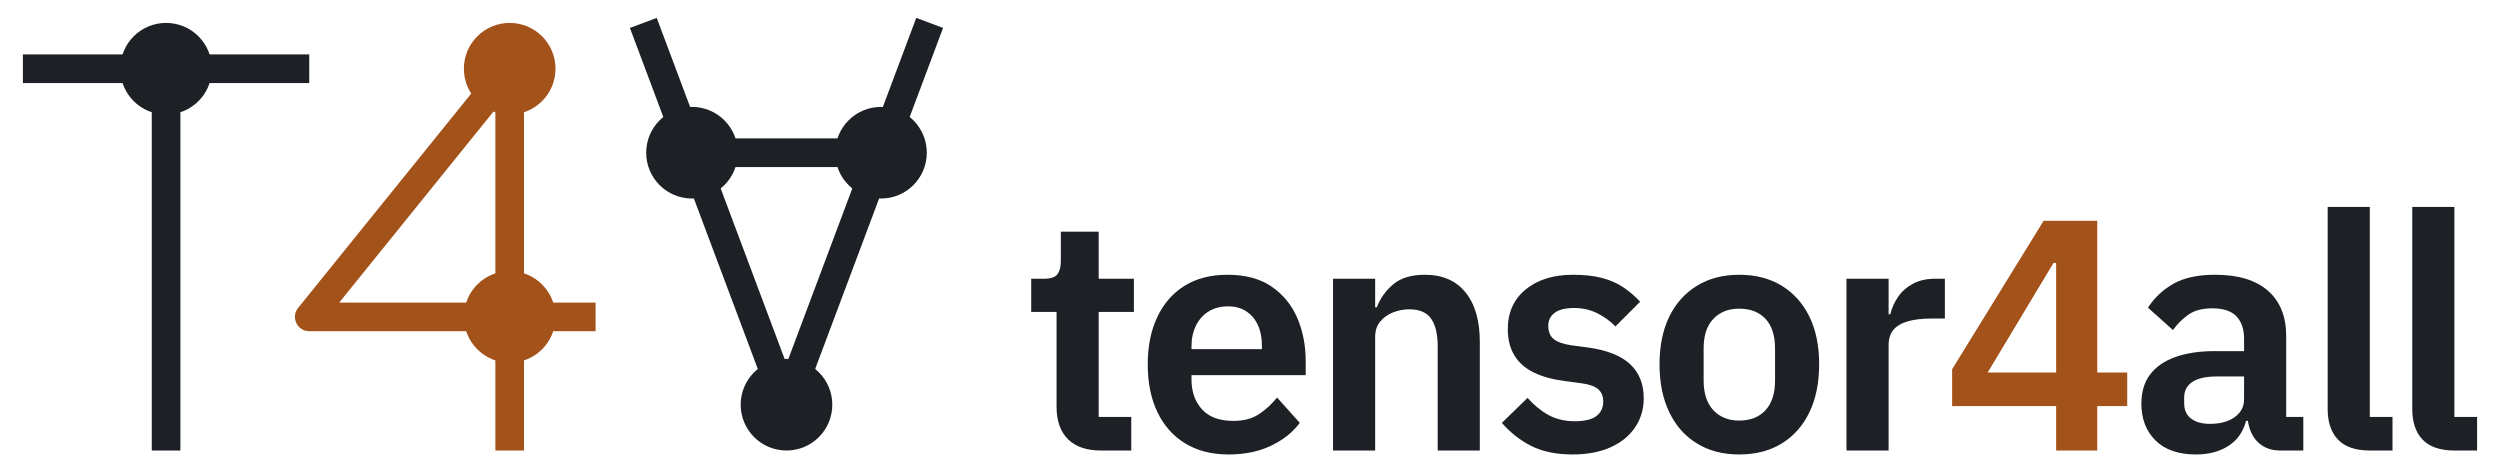
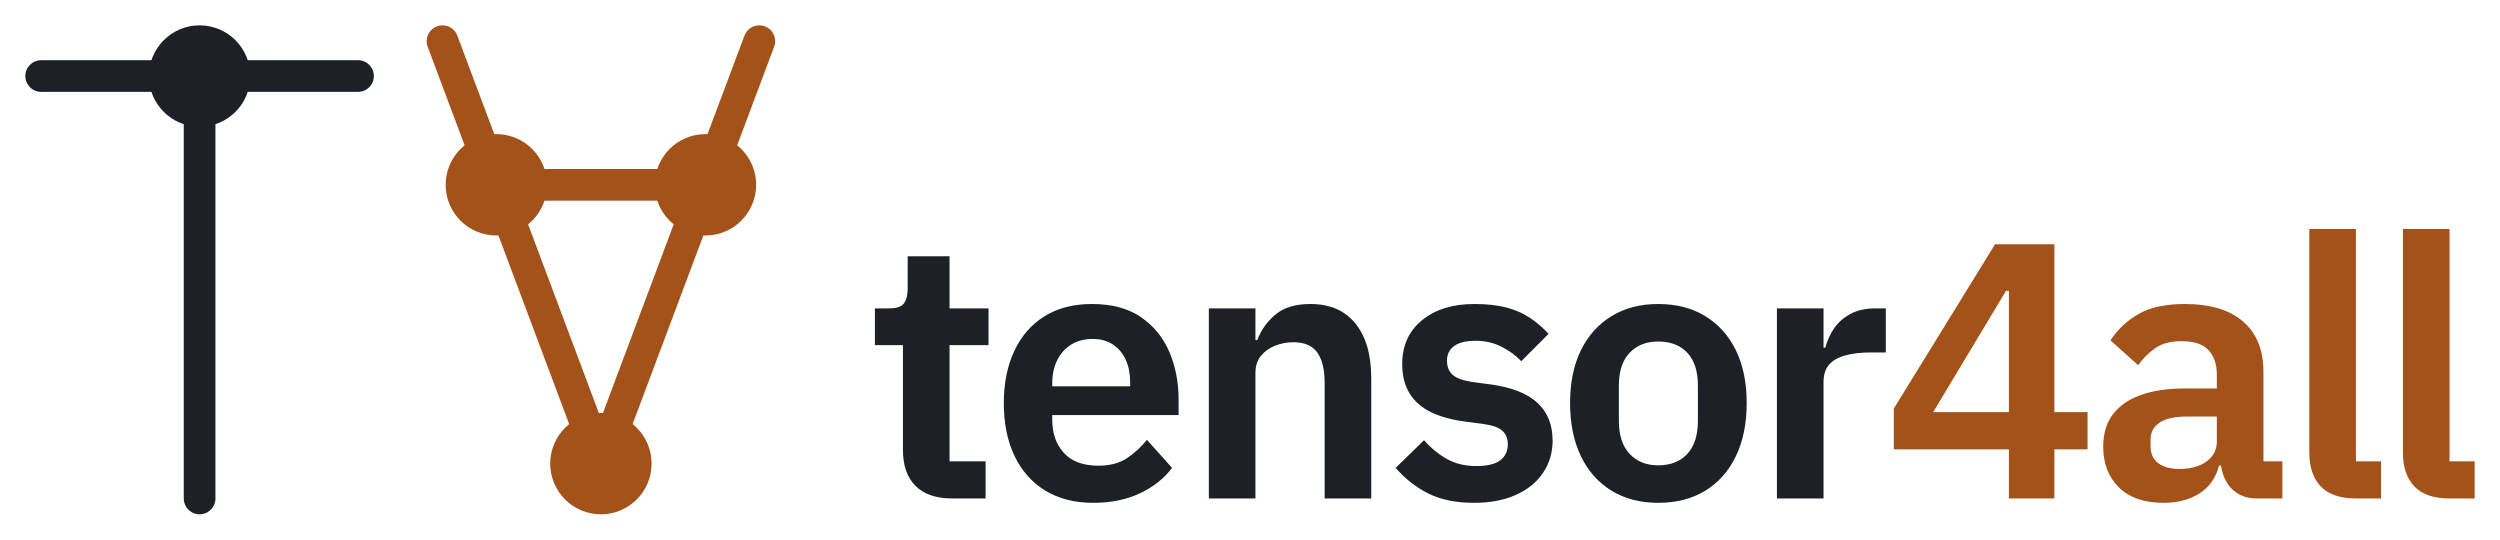
- <svg xmlns="http://www.w3.org/2000/svg" viewBox="-12.00 4.00 1309.61 248.00" role="img" aria-labelledby="t">
-   <g fill="none" stroke-width="15.00" stroke-linecap="butt" stroke-linejoin="round">
-     <g stroke="#1d2126">
-       <path d="M0.0 40.0H150.0M75.0 40.0V240.0" />
-       <path d="M325.0 16.0L400.0 216.0L475.0 16.0M350.50 84.00H449.50" />
-     </g>
-     <g stroke="#a3521a">
-       <path d="M255.0 40.0L150.0 170.0H300.0M255.0 40.0V240.0" />
-     </g>
+ <svg xmlns="http://www.w3.org/2000/svg" viewBox="-19.50 4.00 1183.64 255.50" role="img" aria-labelledby="t">
+   <g fill="none" stroke-width="15.00" stroke-linecap="round" stroke-linejoin="round">
+     <path stroke="#1d2126" d="M0 40.0H150.0M75.0 40.0V240.0" />
+     <path stroke="#a3521a" d="M190.0 23.50L265.0 223.50L340.0 23.50M215.50 91.50H314.50" />
  </g>
  <g fill="#1d2126">
    <circle cx="75.00" cy="40.00" r="24.00" />
-     <circle cx="350.50" cy="84.00" r="24.00" />
-     <circle cx="449.50" cy="84.00" r="24.00" />
-     <circle cx="400.00" cy="216.00" r="24.00" />
  </g>
  <g fill="#a3521a">
-     <circle cx="255.00" cy="40.00" r="24.00" />
-     <circle cx="255.00" cy="170.00" r="24.00" />
+     <circle cx="215.50" cy="91.50" r="24.00" />
+     <circle cx="314.50" cy="91.50" r="24.00" />
+     <circle cx="265.00" cy="223.50" r="24.00" />
  </g>
-   <path fill="#1d2126" d="M580.61 240.0H564.748Q553.368 240.0 547.42 234.052Q541.472 228.103 541.472 217.069V167.414H528.196V150.0H535.093Q540.093 150.0 541.903 147.672Q543.713 145.345 543.713 140.69V125.345H563.541V150.0H581.989V167.414H563.541V222.414H580.61Z" />
-   <path fill="#1d2126" d="M631.644 242.069Q618.368 242.069 608.886 236.293Q599.403 230.517 594.317 219.914Q589.23 209.31 589.23 194.828Q589.23 180.69 594.23 170.086Q599.23 159.483 608.541 153.707Q617.851 147.931 630.955 147.931Q645.093 147.931 654.144 154.138Q663.196 160.345 667.593 170.603Q671.989 180.862 671.989 193.276V200.517H612.162V202.759Q612.162 212.414 617.679 218.448Q623.196 224.483 634.058 224.483Q642.162 224.483 647.506 220.948Q652.851 217.414 656.989 212.241L668.886 225.517Q663.368 232.931 653.799 237.5Q644.23 242.069 631.644 242.069ZM631.299 164.483Q625.437 164.483 621.127 167.155Q616.817 169.828 614.489 174.569Q612.162 179.31 612.162 185.517V186.897H649.058V185.345Q649.058 178.966 646.989 174.397Q644.92 169.828 640.955 167.155Q636.989 164.483 631.299 164.483Z" />
-   <path fill="#1d2126" d="M708.368 240.0H686.299V150.0H708.368V165.0H709.23Q711.989 157.759 717.937 152.845Q723.886 147.931 734.403 147.931Q748.196 147.931 755.696 157.155Q763.196 166.379 763.196 183.103V240.0H741.127V185.345Q741.127 175.862 737.679 170.948Q734.23 166.034 726.299 166.034Q721.817 166.034 717.679 167.672Q713.541 169.31 710.955 172.5Q708.368 175.69 708.368 180.517Z" />
-   <path fill="#1d2126" d="M811.989 242.069Q799.058 242.069 790.265 237.672Q781.472 233.276 774.748 225.517L788.196 212.414Q793.196 218.103 799.144 221.379Q805.093 224.655 812.851 224.655Q820.782 224.655 824.317 221.897Q827.851 219.138 827.851 214.31Q827.851 210.345 825.351 208.017Q822.851 205.69 816.817 204.828L807.851 203.621Q798.196 202.414 791.472 199.138Q784.748 195.862 781.299 190.172Q777.851 184.483 777.851 176.379Q777.851 163.276 787.248 155.603Q796.644 147.931 811.989 147.931Q820.782 147.931 827.075 149.569Q833.368 151.207 838.196 154.397Q843.024 157.586 847.162 162.069L834.23 175.0Q830.265 170.862 824.748 168.103Q819.23 165.345 812.679 165.345Q805.782 165.345 802.42 167.845Q799.058 170.345 799.058 174.655Q799.058 179.138 801.73 181.466Q804.403 183.793 810.782 184.828L819.92 186.034Q834.748 188.103 841.903 194.741Q849.058 201.379 849.058 212.586Q849.058 221.207 844.489 227.931Q839.92 234.655 831.558 238.362Q823.196 242.069 811.989 242.069Z" />
-   <path fill="#1d2126" d="M899.058 242.069Q886.299 242.069 876.903 236.293Q867.506 230.517 862.42 219.914Q857.334 209.31 857.334 194.828Q857.334 180.345 862.42 169.914Q867.506 159.483 876.903 153.707Q886.299 147.931 899.058 147.931Q911.989 147.931 921.386 153.707Q930.782 159.483 935.868 169.914Q940.955 180.345 940.955 194.828Q940.955 209.31 935.868 219.914Q930.782 230.517 921.386 236.293Q911.989 242.069 899.058 242.069ZM899.058 224.31Q907.851 224.31 912.851 218.879Q917.851 213.448 917.851 203.276V186.552Q917.851 176.379 912.851 171.034Q907.851 165.69 899.058 165.69Q890.61 165.69 885.524 171.034Q880.437 176.379 880.437 186.552V203.276Q880.437 213.448 885.524 218.879Q890.61 224.31 899.058 224.31Z" />
-   <path fill="#1d2126" d="M977.334 240.0H955.265V150.0H977.334V168.621H978.196Q979.403 163.793 982.248 159.569Q985.093 155.345 990.006 152.672Q994.92 150.0 1001.989 150.0H1006.817V170.862H999.92Q992.506 170.862 987.42 172.328Q982.334 173.793 979.834 176.81Q977.334 179.828 977.334 184.828Z" />
-   <path fill="#a3521a" d="M1086.644 240.0H1065.093V216.724H1010.61V197.414L1058.541 119.655H1086.644V199.138H1102.334V216.724H1086.644ZM1063.713 141.724 1029.23 199.138H1065.093V141.724Z" />
-   <path fill="#1d2126" d="M1194.575 240.0H1182.334Q1177.334 240.0 1173.455 237.672Q1169.575 235.345 1167.42 230.862Q1165.265 226.379 1165.265 220.345V218.448L1170.782 224.483H1164.575Q1162.334 233.103 1155.351 237.586Q1148.368 242.069 1138.368 242.069Q1124.575 242.069 1117.162 234.741Q1109.748 227.414 1109.748 215.517Q1109.748 206.207 1114.317 200.172Q1118.886 194.138 1127.506 191.034Q1136.127 187.931 1148.196 187.931H1163.541V181.379Q1163.541 173.966 1159.575 169.741Q1155.61 165.517 1146.817 165.517Q1139.058 165.517 1134.317 168.879Q1129.575 172.241 1126.299 176.897L1113.196 165.172Q1118.196 157.414 1126.472 152.672Q1134.748 147.931 1148.368 147.931Q1166.472 147.931 1176.041 156.293Q1185.61 164.655 1185.61 180.0V222.414H1194.575ZM1163.541 201.207H1149.403Q1140.782 201.207 1136.472 204.052Q1132.162 206.897 1132.162 212.241V215.172Q1132.162 220.517 1135.782 223.276Q1139.403 226.034 1145.782 226.034Q1150.782 226.034 1154.748 224.569Q1158.713 223.103 1161.127 220.172Q1163.541 217.241 1163.541 213.103Z" />
-   <path fill="#1d2126" d="M1241.299 240.0H1229.403Q1218.196 240.0 1212.765 234.31Q1207.334 228.621 1207.334 218.276V112.414H1229.403V222.414H1241.299Z" />
-   <path fill="#1d2126" d="M1285.61 240.0H1273.713Q1262.506 240.0 1257.075 234.31Q1251.644 228.621 1251.644 218.276V112.414H1273.713V222.414H1285.61Z" />
+   <path fill="#1d2126" d="M447.14 240.0H431.278Q419.898 240.0 413.95 234.052Q408.002 228.103 408.002 217.069V167.414H394.726V150.0H401.623Q406.623 150.0 408.433 147.672Q410.243 145.345 410.243 140.69V125.345H430.071V150.0H448.519V167.414H430.071V222.414H447.14Z" />
+   <path fill="#1d2126" d="M498.174 242.069Q484.898 242.069 475.416 236.293Q465.933 230.517 460.847 219.914Q455.76 209.31 455.76 194.828Q455.76 180.69 460.76 170.086Q465.76 159.483 475.071 153.707Q484.381 147.931 497.485 147.931Q511.623 147.931 520.674 154.138Q529.726 160.345 534.123 170.603Q538.519 180.862 538.519 193.276V200.517H478.692V202.759Q478.692 212.414 484.209 218.448Q489.726 224.483 500.588 224.483Q508.692 224.483 514.036 220.948Q519.381 217.414 523.519 212.241L535.416 225.517Q529.898 232.931 520.329 237.5Q510.76 242.069 498.174 242.069ZM497.829 164.483Q491.967 164.483 487.657 167.155Q483.347 169.828 481.019 174.569Q478.692 179.31 478.692 185.517V186.897H515.588V185.345Q515.588 178.966 513.519 174.397Q511.45 169.828 507.485 167.155Q503.519 164.483 497.829 164.483Z" />
+   <path fill="#1d2126" d="M574.898 240.0H552.829V150.0H574.898V165.0H575.76Q578.519 157.759 584.467 152.845Q590.416 147.931 600.933 147.931Q614.726 147.931 622.226 157.155Q629.726 166.379 629.726 183.103V240.0H607.657V185.345Q607.657 175.862 604.209 170.948Q600.76 166.034 592.829 166.034Q588.347 166.034 584.209 167.672Q580.071 169.31 577.485 172.5Q574.898 175.69 574.898 180.517Z" />
+   <path fill="#1d2126" d="M678.519 242.069Q665.588 242.069 656.795 237.672Q648.002 233.276 641.278 225.517L654.726 212.414Q659.726 218.103 665.674 221.379Q671.623 224.655 679.381 224.655Q687.312 224.655 690.847 221.897Q694.381 219.138 694.381 214.31Q694.381 210.345 691.881 208.017Q689.381 205.69 683.347 204.828L674.381 203.621Q664.726 202.414 658.002 199.138Q651.278 195.862 647.829 190.172Q644.381 184.483 644.381 176.379Q644.381 163.276 653.778 155.603Q663.174 147.931 678.519 147.931Q687.312 147.931 693.605 149.569Q699.898 151.207 704.726 154.397Q709.554 157.586 713.692 162.069L700.76 175.0Q696.795 170.862 691.278 168.103Q685.76 165.345 679.209 165.345Q672.312 165.345 668.95 167.845Q665.588 170.345 665.588 174.655Q665.588 179.138 668.26 181.466Q670.933 183.793 677.312 184.828L686.45 186.034Q701.278 188.103 708.433 194.741Q715.588 201.379 715.588 212.586Q715.588 221.207 711.019 227.931Q706.45 234.655 698.088 238.362Q689.726 242.069 678.519 242.069Z" />
+   <path fill="#1d2126" d="M765.588 242.069Q752.829 242.069 743.433 236.293Q734.036 230.517 728.95 219.914Q723.864 209.31 723.864 194.828Q723.864 180.345 728.95 169.914Q734.036 159.483 743.433 153.707Q752.829 147.931 765.588 147.931Q778.519 147.931 787.916 153.707Q797.312 159.483 802.398 169.914Q807.485 180.345 807.485 194.828Q807.485 209.31 802.398 219.914Q797.312 230.517 787.916 236.293Q778.519 242.069 765.588 242.069ZM765.588 224.31Q774.381 224.31 779.381 218.879Q784.381 213.448 784.381 203.276V186.552Q784.381 176.379 779.381 171.034Q774.381 165.69 765.588 165.69Q757.14 165.69 752.054 171.034Q746.967 176.379 746.967 186.552V203.276Q746.967 213.448 752.054 218.879Q757.14 224.31 765.588 224.31Z" />
+   <path fill="#1d2126" d="M843.864 240.0H821.795V150.0H843.864V168.621H844.726Q845.933 163.793 848.778 159.569Q851.623 155.345 856.536 152.672Q861.45 150.0 868.519 150.0H873.347V170.862H866.45Q859.036 170.862 853.95 172.328Q848.864 173.793 846.364 176.81Q843.864 179.828 843.864 184.828Z" />
+   <path fill="#a3521a" d="M953.174 240.0H931.623V216.724H877.14V197.414L925.071 119.655H953.174V199.138H968.864V216.724H953.174ZM930.243 141.724 895.76 199.138H931.623V141.724Z" />
+   <path fill="#a3521a" d="M1061.105 240.0H1048.864Q1043.864 240.0 1039.985 237.672Q1036.105 235.345 1033.95 230.862Q1031.795 226.379 1031.795 220.345V218.448L1037.312 224.483H1031.105Q1028.864 233.103 1021.881 237.586Q1014.898 242.069 1004.898 242.069Q991.105 242.069 983.692 234.741Q976.278 227.414 976.278 215.517Q976.278 206.207 980.847 200.172Q985.416 194.138 994.036 191.034Q1002.657 187.931 1014.726 187.931H1030.071V181.379Q1030.071 173.966 1026.105 169.741Q1022.14 165.517 1013.347 165.517Q1005.588 165.517 1000.847 168.879Q996.105 172.241 992.829 176.897L979.726 165.172Q984.726 157.414 993.002 152.672Q1001.278 147.931 1014.898 147.931Q1033.002 147.931 1042.571 156.293Q1052.14 164.655 1052.14 180.0V222.414H1061.105ZM1030.071 201.207H1015.933Q1007.312 201.207 1003.002 204.052Q998.692 206.897 998.692 212.241V215.172Q998.692 220.517 1002.312 223.276Q1005.933 226.034 1012.312 226.034Q1017.312 226.034 1021.278 224.569Q1025.243 223.103 1027.657 220.172Q1030.071 217.241 1030.071 213.103Z" />
+   <path fill="#a3521a" d="M1107.829 240.0H1095.933Q1084.726 240.0 1079.295 234.31Q1073.864 228.621 1073.864 218.276V112.414H1095.933V222.414H1107.829Z" />
+   <path fill="#a3521a" d="M1152.14 240.0H1140.243Q1129.036 240.0 1123.605 234.31Q1118.174 228.621 1118.174 218.276V112.414H1140.243V222.414H1152.14Z" />
</svg>
